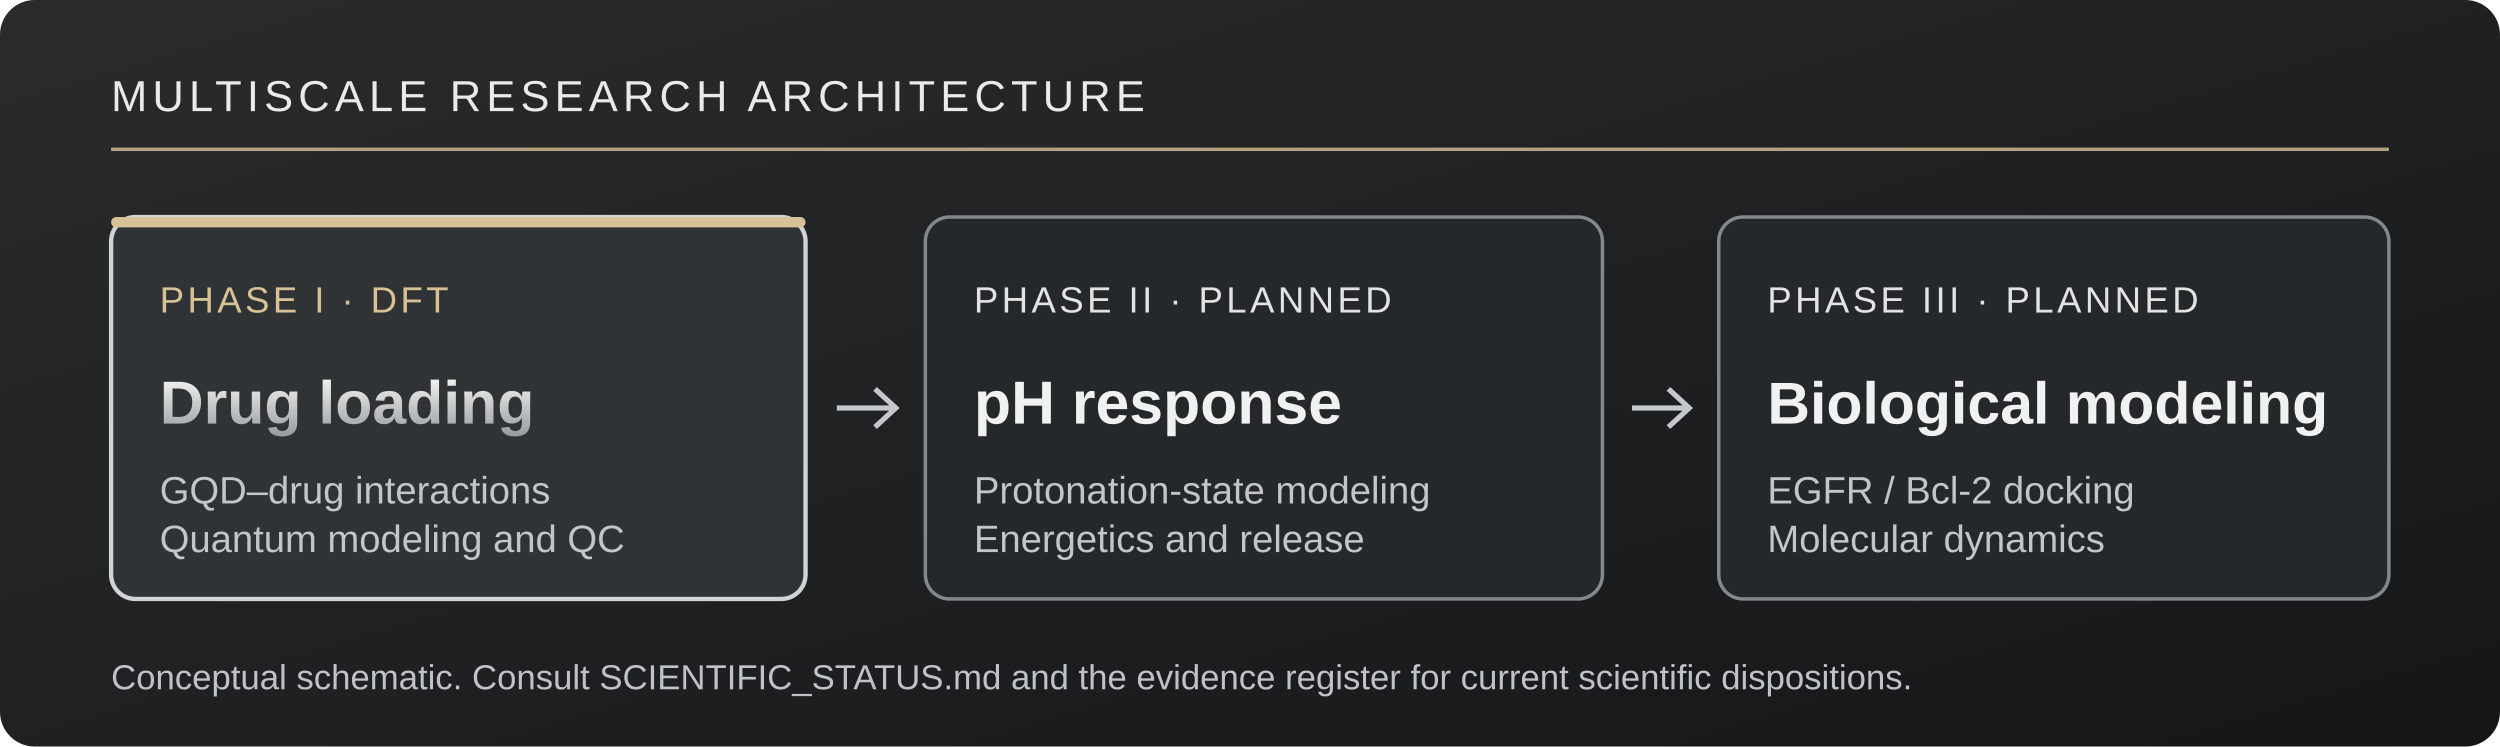
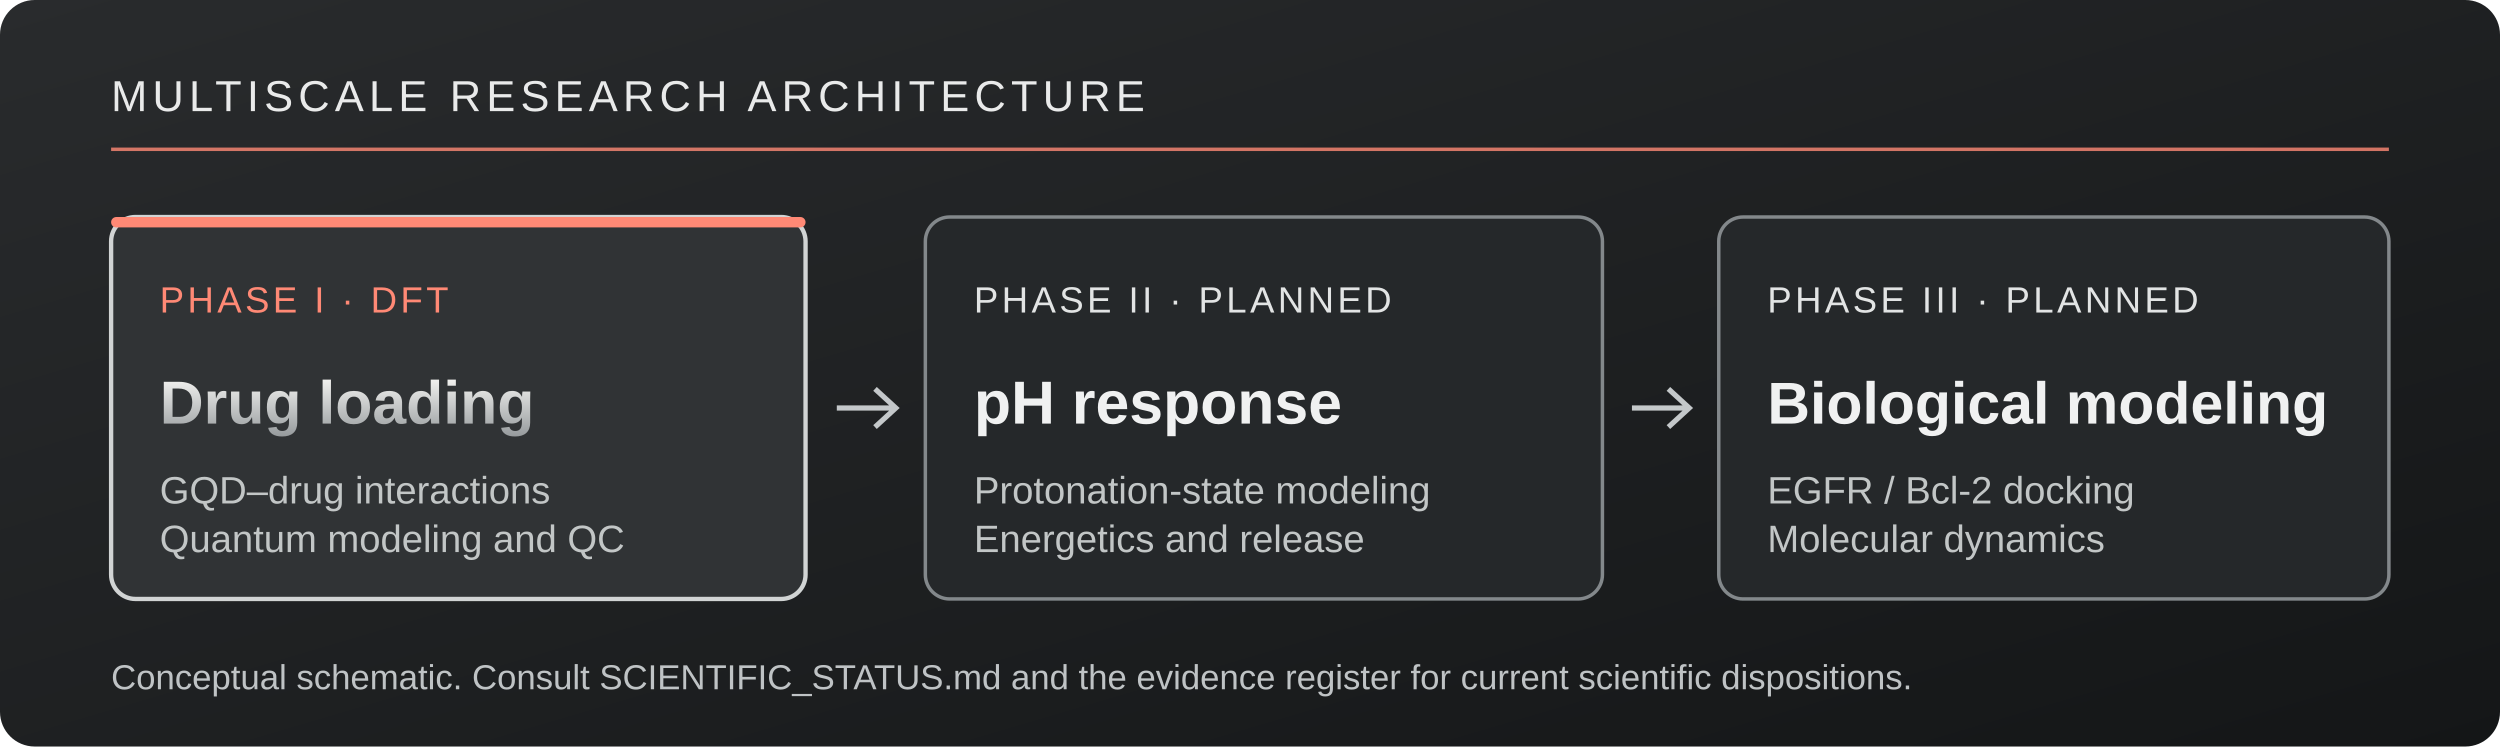
<svg xmlns="http://www.w3.org/2000/svg" viewBox="0 0 1440 430" width="1440" height="430" role="img" aria-labelledby="title desc">
  <defs>
    <linearGradient id="b" x1="0" x2="1" y1="0" y2="1">
      <stop stop-color="#292B2D" />
      <stop offset="1" stop-color="#141617" />
    </linearGradient>
    <linearGradient id="silver" x1="0" x2="0" y1="0" y2="1">
      <stop stop-color="#F0F0EE" />
      <stop offset="1" stop-color="#969B9D" />
    </linearGradient>
  </defs>
  <rect width="1440" height="430" rx="20" fill="url(#b)" />
  <g font-family="Arial,Helvetica,sans-serif">
    <text x="64" y="64" font-size="25" letter-spacing="3" fill="#E9EAEA">MULTISCALE RESEARCH ARCHITECTURE</text>
-     <path d="M64 86H1376" stroke="#D8C194" stroke-width="2" opacity=".8" />
+     <path d="M64 86H1376" stroke="#FF8975" stroke-width="2" opacity=".8" />
    <g transform="translate(64 125)">
      <rect width="400" height="220" rx="14" fill="#303335" stroke="#D1D4D4" stroke-width="2.5" />
-       <rect width="400" height="6" rx="3" fill="#D8C194" />
-       <text x="28" y="55" fill="#D8C194" letter-spacing="2" font-size="21">PHASE I · DFT</text>
+       <rect width="400" height="6" rx="3" fill="#FF8975" />
+       <text x="28" y="55" fill="#FF8975" letter-spacing="2" font-size="21">PHASE I · DFT</text>
      <text x="28" y="119" fill="url(#silver)" font-weight="bold" font-size="35">Drug loading</text>
      <text x="28" y="165" fill="#C2C6C6" font-size="22">GQD–drug interactions</text>
      <text x="28" y="193" fill="#C2C6C6" font-size="22">Quantum modeling and QC</text>
    </g>
    <path d="M482 235H516m-12-11 12 11-12 11" fill="none" stroke="#C4C8CA" stroke-width="3" />
    <g transform="translate(533 125)">
      <rect width="390" height="220" rx="14" fill="#25282A" stroke="#83888B" stroke-width="2" />
      <text x="28" y="55" fill="#E2E4E4" letter-spacing="2" font-size="21">PHASE II · PLANNED</text>
      <text x="28" y="119" fill="#F0F1F1" font-weight="bold" font-size="35">pH response</text>
      <text x="28" y="165" fill="#C2C6C6" font-size="22">Protonation-state modeling</text>
      <text x="28" y="193" fill="#C2C6C6" font-size="22">Energetics and release</text>
    </g>
    <path d="M940 235H973m-12-11 12 11-12 11" fill="none" stroke="#C4C8CA" stroke-width="3" />
    <g transform="translate(990 125)">
      <rect width="386" height="220" rx="14" fill="#25282A" stroke="#83888B" stroke-width="2" />
      <text x="28" y="55" fill="#E2E4E4" letter-spacing="2" font-size="21">PHASE III · PLANNED</text>
      <text x="28" y="119" fill="#F0F1F1" font-weight="bold" font-size="34">Biological modeling</text>
      <text x="28" y="165" fill="#C2C6C6" font-size="22">EGFR / Bcl-2 docking</text>
      <text x="28" y="193" fill="#C2C6C6" font-size="22">Molecular dynamics</text>
    </g>
    <text x="64" y="397" fill="#BFC3C5" font-size="20">Conceptual schematic. Consult SCIENTIFIC_STATUS.md and the evidence register for current scientific dispositions.</text>
  </g>
</svg>
